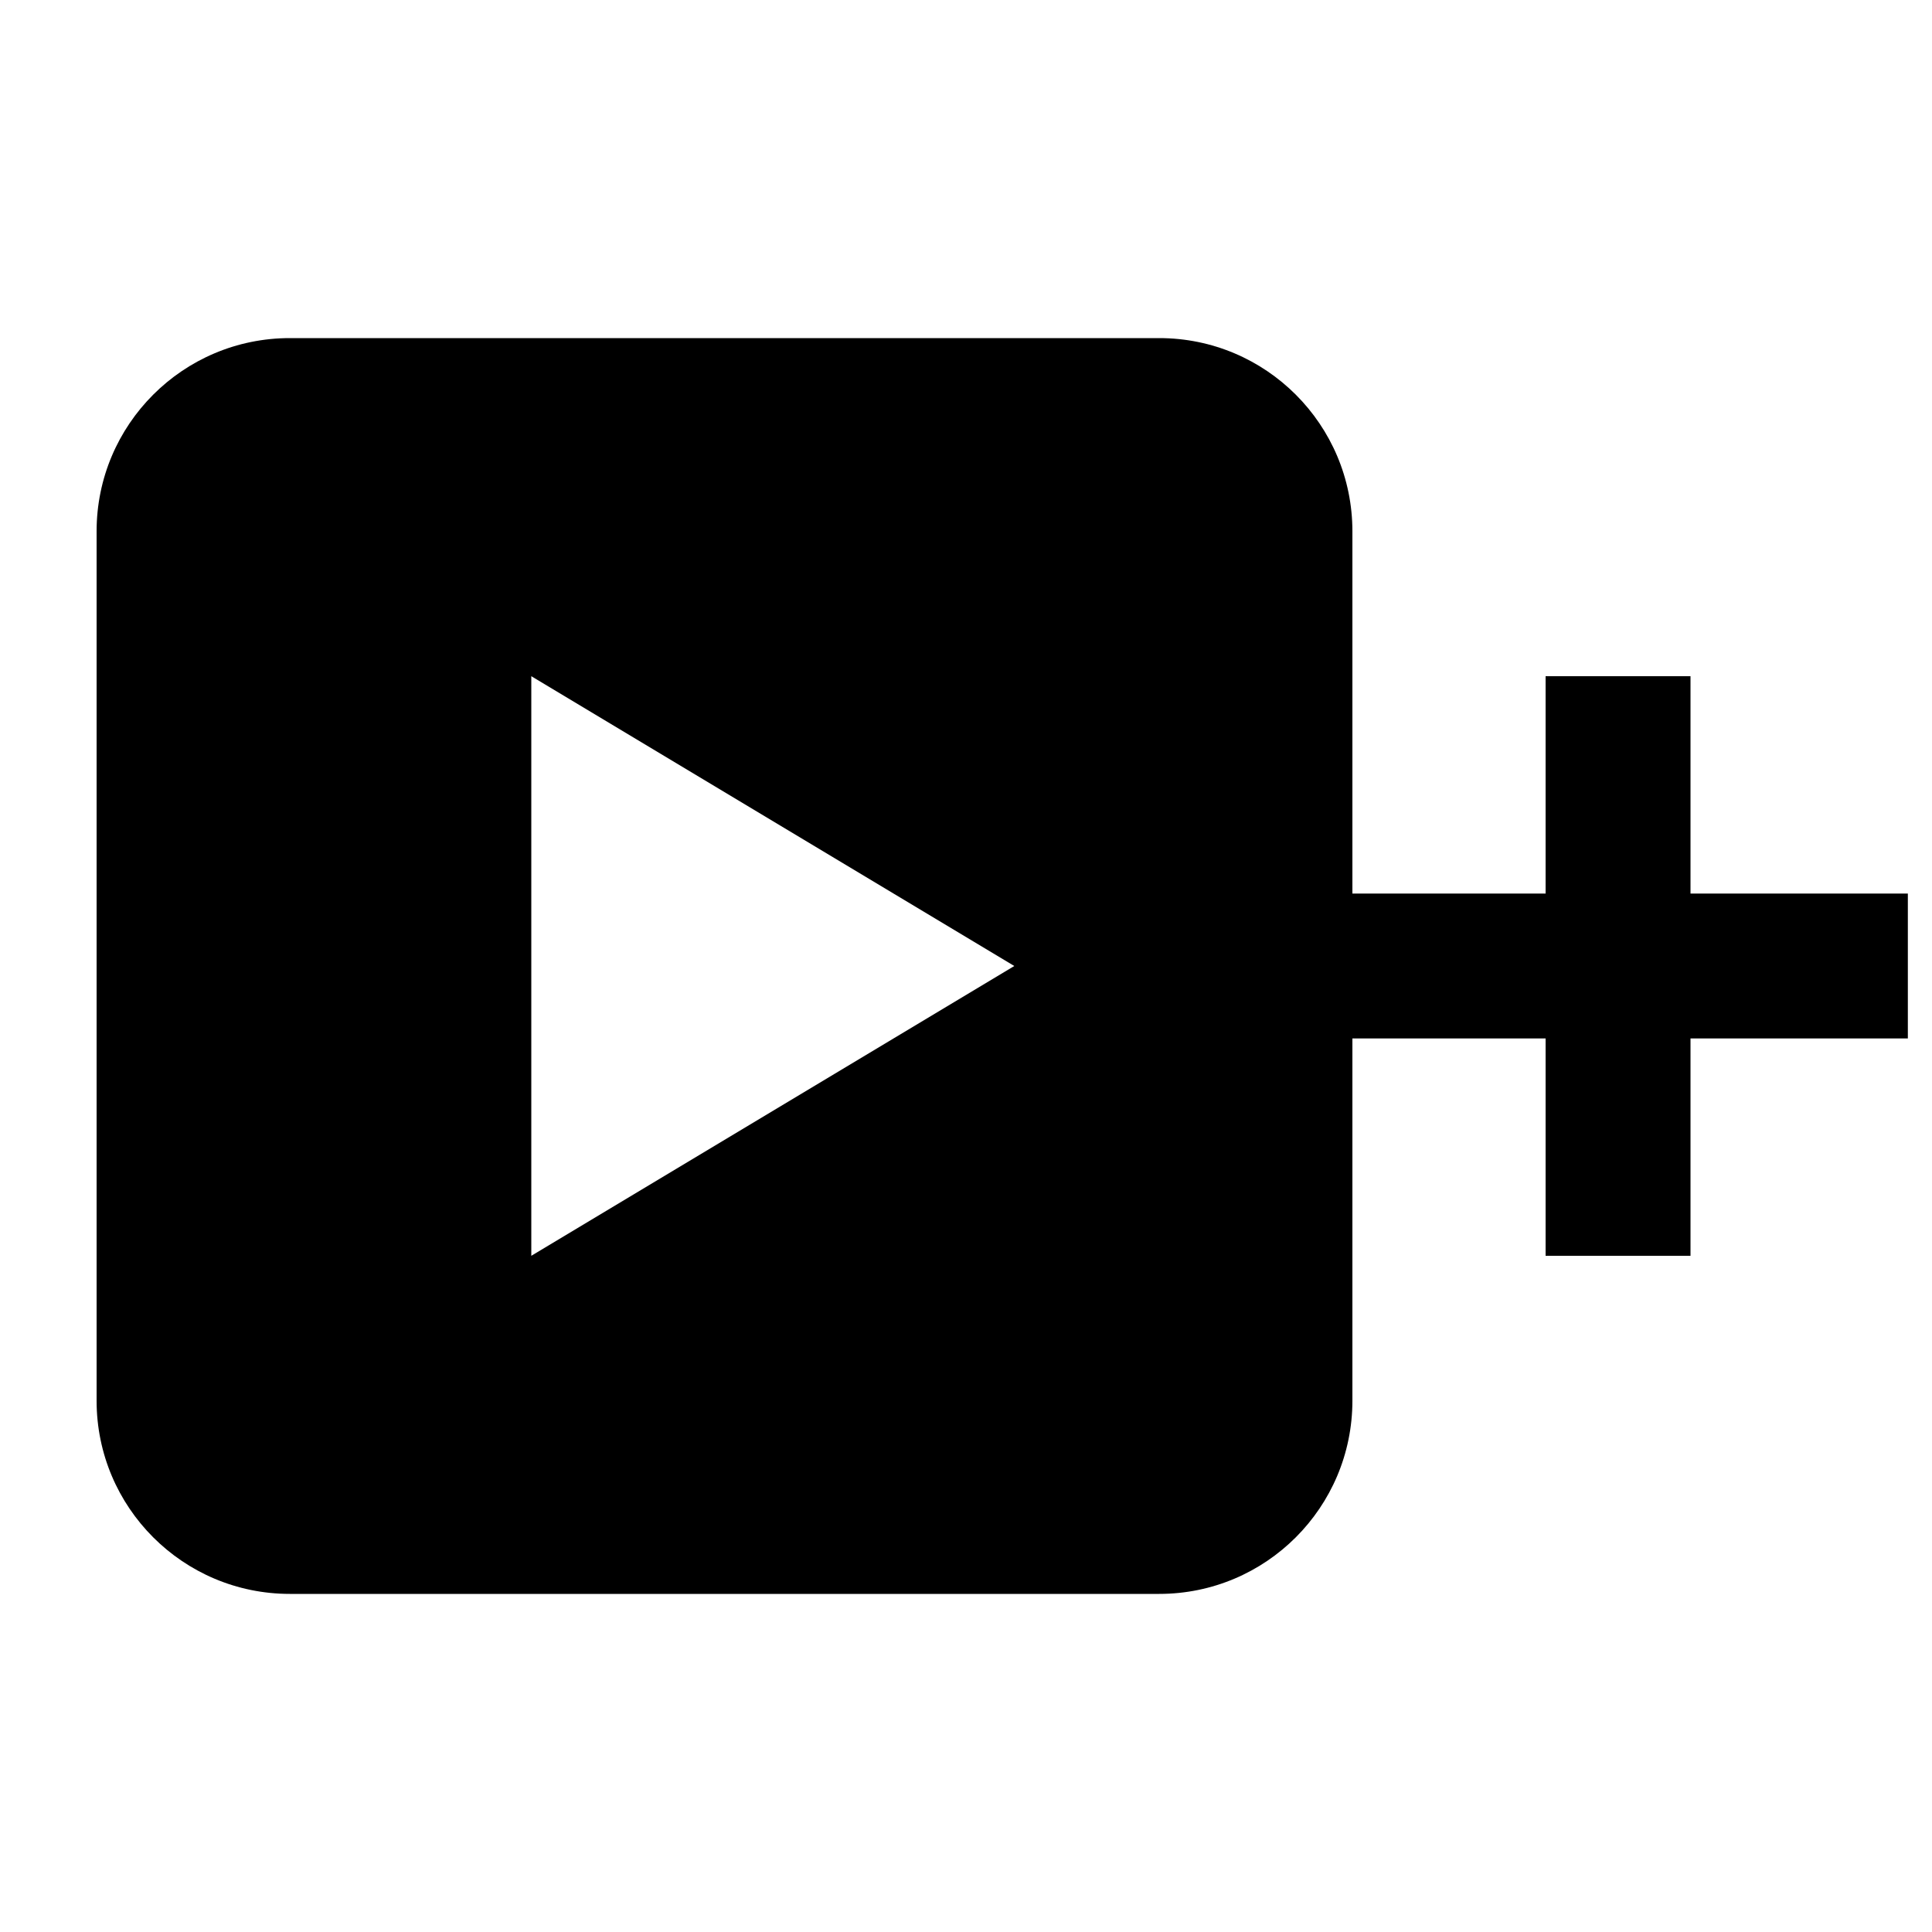
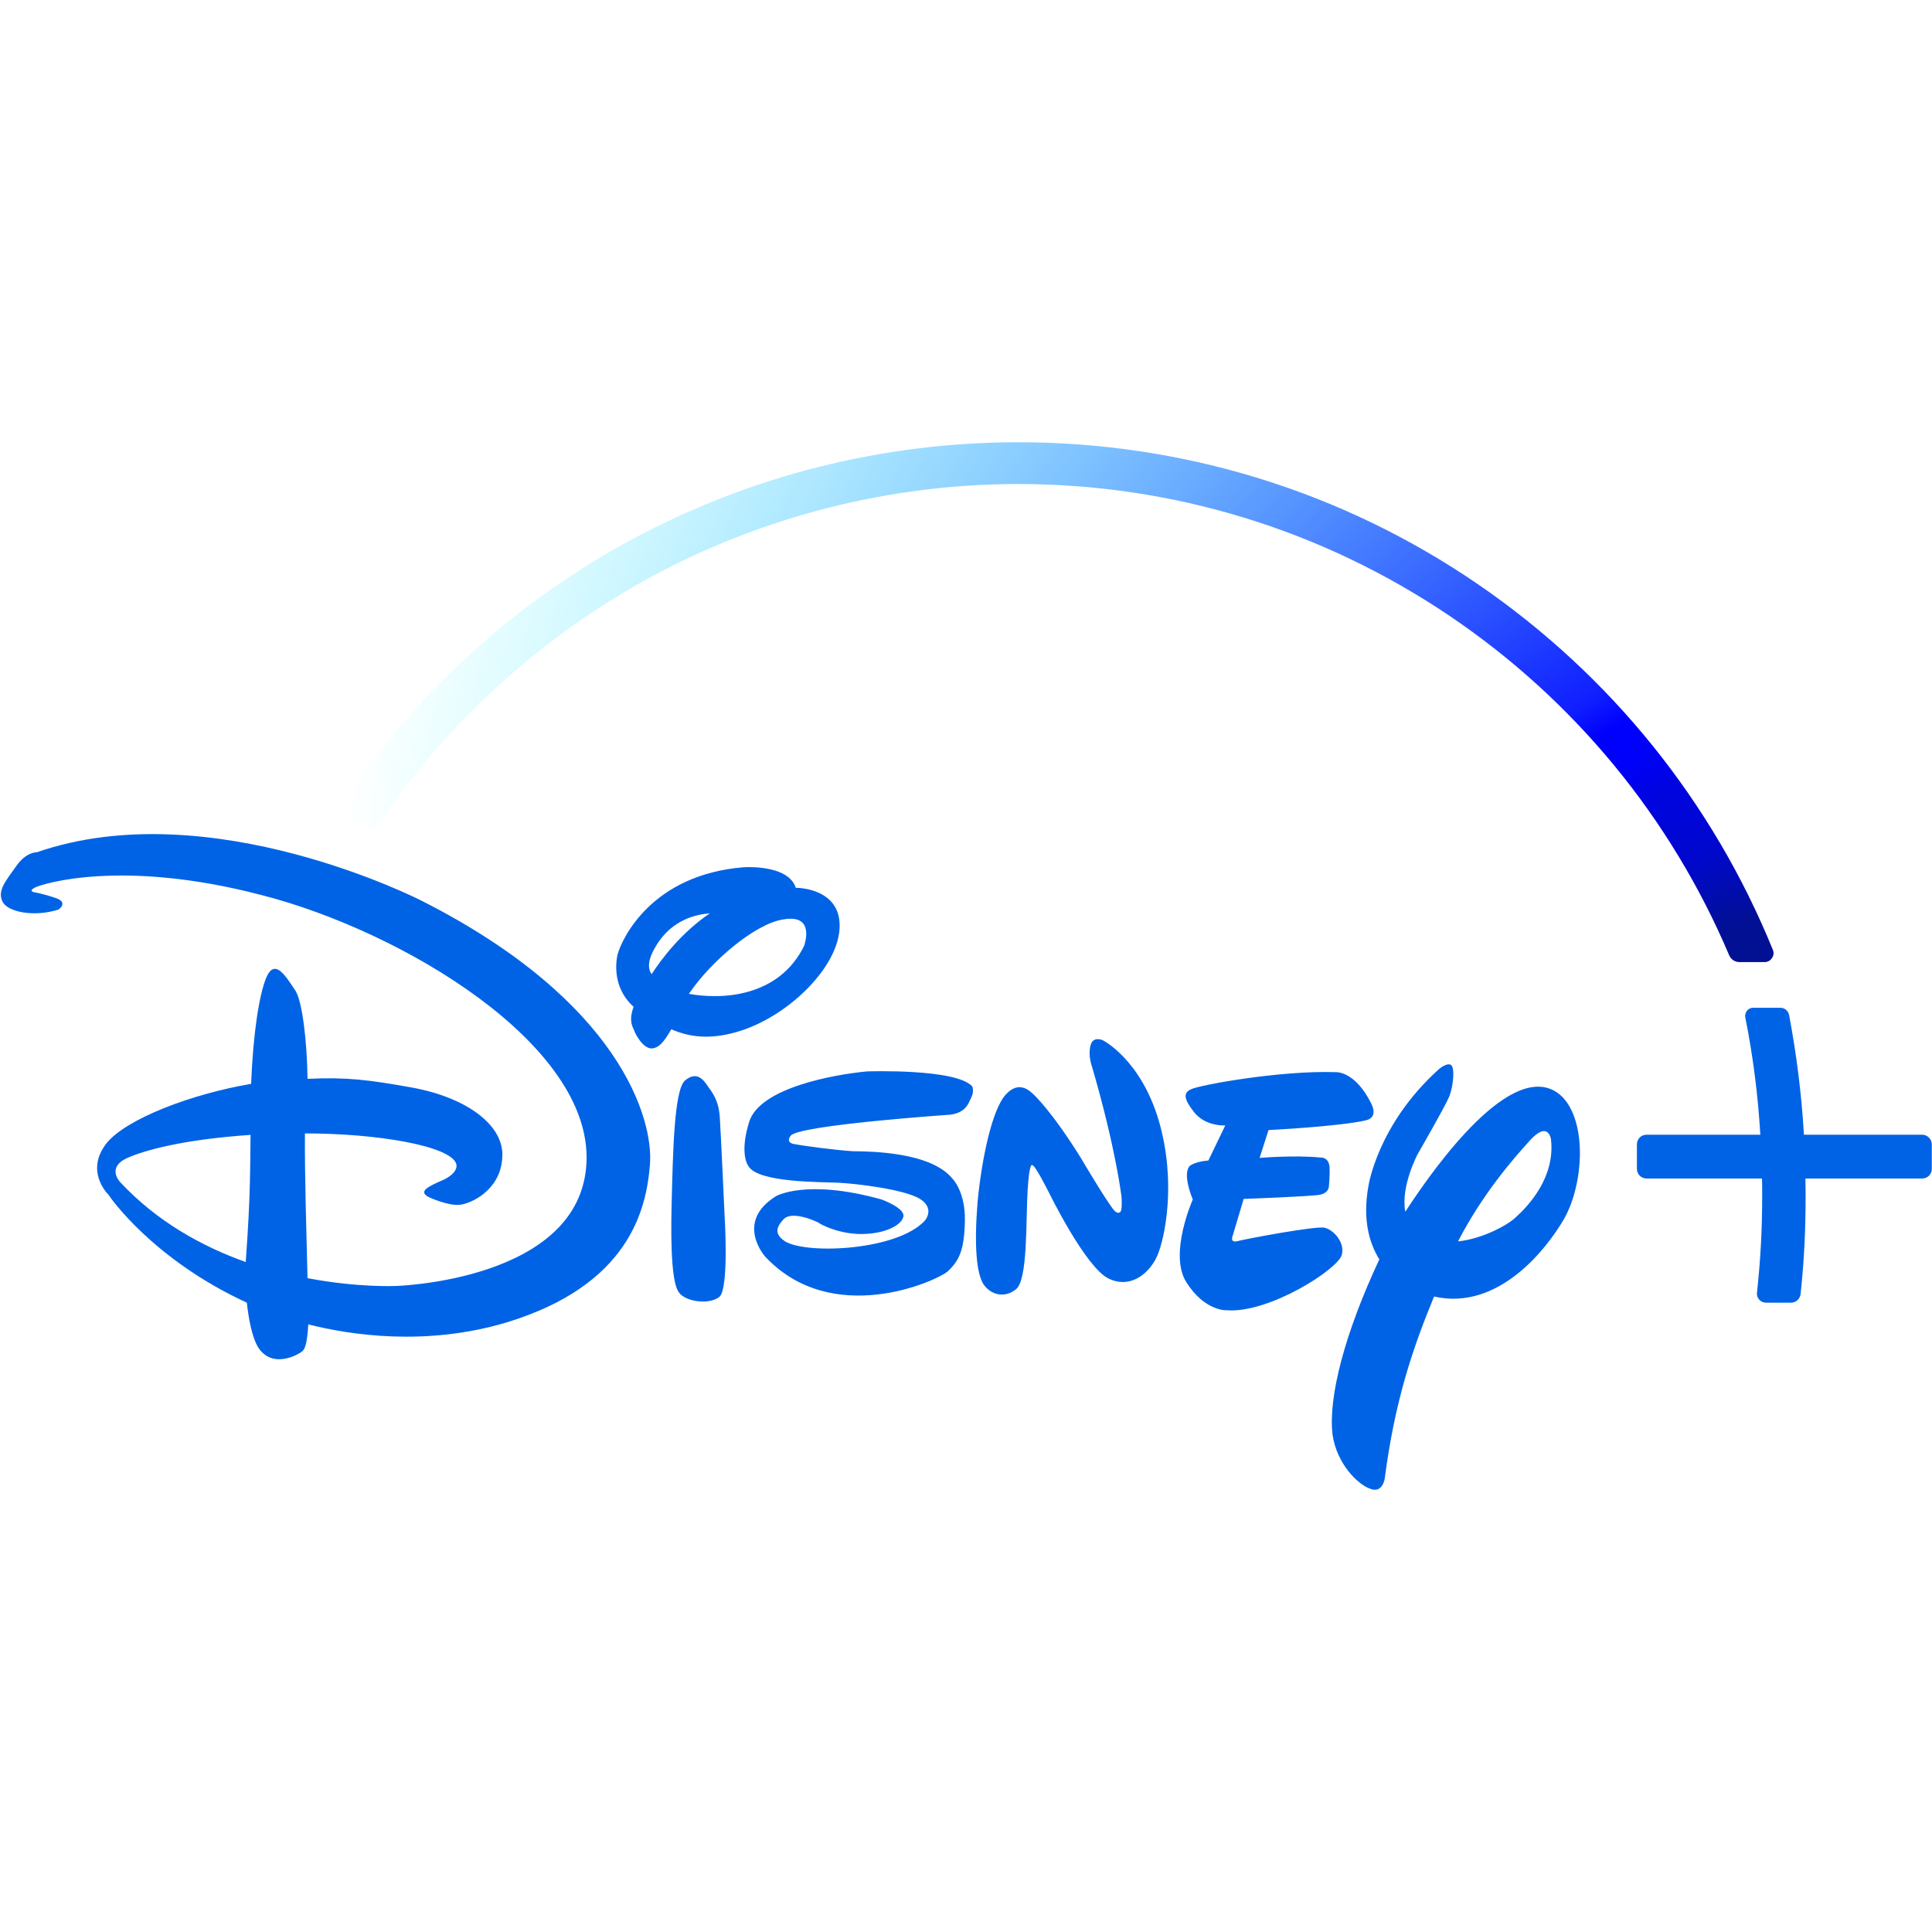
- <svg xmlns="http://www.w3.org/2000/svg" fill="currentColor" viewBox="0 0 24 24">
-   <path d="M3.6 4.2h10.8a2.4 2.4 0 0 1 2.4 2.4v10.8a2.4 2.4 0 0 1-2.4 2.4H3.6a2.4 2.4 0 0 1-2.4-2.4V6.6a2.4 2.4 0 0 1 2.4-2.4Zm3 4.2v7.2l6-3.6-6-3.6ZM19.2 8.4h1.8v2.7h2.7v1.8h-2.7v2.7h-1.8v-2.7h-2.7v-1.8h2.7V8.4Z" />
+ <svg xmlns="http://www.w3.org/2000/svg" width="1024" height="1024" viewBox="0 0 1024 1024" version="1.1">
+   <g transform="translate(0 234.1134) scale(0.98367)">
+     <g id="Layer_1">
+       <g id="group">
+         <g id="group-1">
+           <g id="group-2">
+             <path id="Path" d="M735.8 365.7 C721.4 369 683.5 370.9 683.5 370.9 L678.7 385.9 C678.7 385.9 697.6 384.3 711.4 385.7 711.4 385.7 715.9 385.2 716.4 390.8 716.6 396 716 401.6 716 401.6 716 401.6 715.7 405 710.9 405.8 705.7 406.7 670.1 408 670.1 408 L664.3 427.5 C664.3 427.5 662.2 432 667 430.7 671.5 429.5 708.8 422.5 713.7 423.5 718.9 424.8 724.7 431.7 723 438.1 721 445.9 683.8 469.7 661.1 468 661.1 468 649.2 468.8 639.1 452.7 629.7 437.4 642.7 408.3 642.7 408.3 642.7 408.3 636.8 394.7 641.1 390.2 641.1 390.2 643.7 387.9 651.1 387.3 L660.2 368.4 C660.2 368.4 649.8 369.1 643.6 361.5 637.8 354.2 637.4 350.9 641.8 348.9 646.5 346.6 689.8 338.7 719.6 339.7 719.6 339.7 730 338.7 738.9 356.7 738.8 356.7 743.2 364 735.8 365.7 Z M623.7 438.3 C619.9 447.3 609.8 456.9 597.3 450.9 584.9 444.9 565.2 404.6 565.2 404.6 565.2 404.6 557.7 389.6 556.3 389.9 556.3 389.9 554.7 387 553.7 403.4 552.7 419.8 553.9 451.7 547.4 456.7 541.2 461.7 533.7 459.7 529.8 453.8 526.3 448 524.8 434.2 526.7 410 529 385.8 534.6 360 541.8 351.9 549 343.9 554.8 349.7 557 351.8 557 351.8 566.6 360.5 582.5 386.1 L585.3 390.8 C585.3 390.8 599.7 415 601.2 414.9 601.2 414.9 602.4 416 603.4 415.2 604.9 414.8 604.3 407 604.3 407 604.3 407 601.3 380.7 588.2 336.1 588.2 336.1 586.2 330.5 587.6 325.3 588.9 320 594.2 322.5 594.2 322.5 594.2 322.5 614.6 332.7 624.4 365.9 634.1 399.4 627.5 429.3 623.7 438.3 Z M523.5 353 C521.8 356.4 520.8 361.3 512.2 362.6 512.2 362.6 429.9 368.2 426 374 426 374 423.1 377.4 427.6 378.4 432.1 379.3 450.7 381.8 459.7 382.3 469.3 382.4 501.7 382.7 513.3 397.2 513.3 397.2 520.2 404.1 519.9 419.7 519.6 435.7 516.8 441.3 510.6 447.1 504.1 452.5 448.3 477.5 412.3 439.1 412.3 439.1 395.7 420.6 418 406.6 418 406.6 434.1 396.9 475 408.3 475 408.3 487.4 412.8 486.8 417.3 486.1 422.1 476.6 427.2 462.8 426.9 449.4 426.5 439.6 420.1 441.5 421.1 443.3 421.8 427.1 413.3 422.1 419.1 417.1 424.4 418.3 427.7 423.2 431 435.7 438.1 484 435.6 498.4 419.6 498.4 419.6 504.1 413.1 495.4 407.8 486.7 402.8 461.8 399.8 452.1 399.3 442.8 398.8 408.2 399.4 403.2 390.2 403.2 390.2 398.2 384 403.7 366.4 409.5 348 449.8 340.9 467.2 339.3 467.2 339.3 515.1 337.6 523.9 347.4 523.8 347.4 525 349.7 523.5 353 Z M387.5 460.9 C381.7 465.2 369.4 463.3 365.9 458.5 362.4 454.2 361.2 437.1 361.9 410.3 362.6 383.2 363.2 349.6 369 344.3 375.2 338.9 379 343.6 381.4 347.3 384 350.9 387.1 354.9 387.8 363.4 388.4 371.9 390.4 416.5 390.4 416.5 390.4 416.5 393 456.7 387.5 460.9 Z M400 317.1 C383.1 322.7 371.5 320.8 361.7 316.6 357.4 324.1 354.9 326.4 351.6 326.9 346.8 327.4 342.5 319.7 341.7 317.2 340.9 315.3 338.6 312.1 341.4 304.5 331.8 295.9 331.1 284.3 332.7 276.5 335.1 267.5 351.3 233.3 400.6 229.3 400.6 229.3 424.7 227.5 428.8 240.4 L429.5 240.4 C429.5 240.4 452.9 240.5 452.4 261.3 452.1 282.2 426.4 308.2 400 317.1 Z M354 270.8 C349 278.8 348.8 283.6 351.1 286.9 356.8 278.2 367.2 264.5 382.5 254.1 370.7 255.1 360.8 260.2 354 270.8 Z M422.1 257.4 C406.6 259.7 382.6 280.5 371.2 297.5 388.7 300.7 419.6 299.5 433.3 271.6 433.2 271.6 439.8 254.3 422.1 257.4 Z M842.9 418.5 C833.6 434.7 807.5 468.5 772.7 460.6 761.2 488.5 751.6 516.6 746.1 558.8 746.1 558.8 744.9 567 738.1 564.1 731.4 561.7 720.2 550.5 718 535 715.6 514.6 724.7 480.1 743.2 440.6 737.8 431.8 734.1 419.2 737.3 401.3 737.3 401.3 742 368.1 775.3 338.1 775.3 338.1 779.3 334.6 781.6 335.7 784.2 336.8 783 347.6 780.9 352.8 778.8 358 763.9 383.8 763.9 383.8 763.9 383.8 754.6 401.2 757.2 414.9 774.7 388 814.5 333.7 839.2 350.8 847.5 356.7 851.3 369.6 851.3 383.5 851.2 395.8 848.3 408.8 842.9 418.5 Z M835.7 375.9 C835.7 375.9 834.3 365.2 823.9 377 814.9 386.9 798.7 405.6 785.6 430.9 799.3 429.4 812.5 421.9 816.5 418.1 823 412.3 838.1 396.7 835.7 375.9 Z M350.2 389.5 C348.3 413.7 339 454.4 273.1 474.5 229.6 487.6 188.5 481.3 166.1 475.6 165.6 484.5 164.6 488.3 163.2 489.8 161.3 491.7 147.1 499.9 139.3 488.3 135.8 482.8 134 472.8 133 463.9 82.6 440.7 59.4 407.3 58.5 405.8 57.4 404.7 45.9 392.7 57.4 378 68.2 364.7 103.5 351.4 135.3 346 136.4 318.8 139.6 298.3 143.4 288.9 148 278 153.8 287.8 158.8 295.2 163 300.7 165.5 324.4 165.7 343.3 186.5 342.3 198.8 343.8 222 348 252.2 353.5 272.4 368.9 270.6 386.4 269.3 403.6 253.5 410.7 247.5 411.2 241.2 411.7 231.4 407.2 231.4 407.2 224.7 404 230.9 401.2 239 397.7 247.8 393.4 245.8 389 245.8 389 242.5 379.4 203.3 372.7 164.3 372.7 164.1 394.2 165.2 429.9 165.7 450.7 193 455.9 213.4 454.9 213.4 454.9 213.4 454.9 313 452.1 316 388.5 319.1 324.8 216.7 263.7 141 244.3 65.4 224.5 22.6 238.3 18.9 240.2 14.9 242.2 18.6 242.8 18.6 242.8 18.6 242.8 22.7 243.4 29.8 245.8 37.3 248.2 31.5 252.1 31.5 252.1 18.6 256.2 4.1 253.6 1.3 247.7 -1.5 241.8 3.2 236.5 8.6 228.9 14 220.9 19.9 221.2 19.9 221.2 113.4 188.8 227.3 247.4 227.3 247.4 334 301.5 352.2 364.9 350.2 389.5 Z M68 386.2 C57.4 391.4 64.7 398.9 64.7 398.9 84.6 420.3 109.1 433.7 132.4 442 135.1 405.1 134.7 392.1 135 373.5 98.6 376 77.6 381.8 68 386.2 Z" fill="#0063e5" fill-opacity="1" stroke="none" />
+           </g>
+         </g>
+         <g id="group-3">
+           <g id="group-4">
+             <g id="group-5">
+               <path id="Path-1" d="M1040.9 378.6 L1040.9 391.8 C1040.9 394.7 1038.6 397 1035.7 397 L972.8 397 C972.8 400.3 972.9 403.2 972.9 405.9 972.9 425.4 972.1 441.3 970.2 459.2 969.9 461.9 967.7 463.9 965.1 463.9 L951.5 463.9 C950.1 463.9 948.8 463.3 947.9 462.3 947 461.3 946.5 459.9 946.7 458.5 948.6 440.7 949.5 425 949.5 405.9 949.5 403.1 949.5 400.2 949.4 397 L887.2 397 C884.3 397 882 394.7 882 391.8 L882 378.6 C882 375.7 884.3 373.4 887.2 373.4 L948.5 373.4 C947.2 351.9 944.6 331.2 940.4 310.2 940.2 308.9 940.5 307.6 941.3 306.6 942.1 305.6 943.3 305 944.6 305 L959.3 305 C961.6 305 963.5 306.6 964 308.9 968.1 330.6 970.7 351.7 972 373.4 L1035.7 373.4 C1038.5 373.4 1040.9 375.8 1040.9 378.6 Z" fill="#0063e5" fill-opacity="1" stroke="none" />
+             </g>
+           </g>
+         </g>
+         <g id="group-6">
+           <g id="group-7">
+             <path id="Path-2" d="M200.2 204.3 L200.1 204.3 M199.4 204.4 C199.1 204.4 198.8 204.3 198.5 204.3 198.8 204.4 199.1 204.4 199.4 204.4 L199.7 204.4 C199.6 204.4 199.5 204.4 199.4 204.4 Z M199.4 204.4 C199.1 204.4 198.8 204.3 198.5 204.3 198.8 204.4 199.1 204.4 199.4 204.4 L199.7 204.4 C199.6 204.4 199.5 204.4 199.4 204.4 Z" fill="none" stroke="none" />
+             <defs>
+               <radialGradient id="radial-gradient" gradientUnits="userSpaceOnUse" cx="942.524" cy="279.896" r="760.124" fx="942.524" fy="279.896">
+                 <stop offset="0.007" stop-color="#021192" stop-opacity="1" />
+                 <stop offset="0.03" stop-color="#021096" stop-opacity="1" />
+                 <stop offset="0.057" stop-color="#010cb4" stop-opacity="1" />
+                 <stop offset="0.084" stop-color="#0008ce" stop-opacity="1" />
+                 <stop offset="0.111" stop-color="#0006d7" stop-opacity="1" />
+                 <stop offset="0.138" stop-color="#0004e1" stop-opacity="1" />
+                 <stop offset="0.165" stop-color="#0001fa" stop-opacity="1" />
+                 <stop offset="0.191" stop-color="#0000fe" stop-opacity="1" />
+                 <stop offset="0.216" stop-color="#0f1eff" stop-opacity="1" />
+                 <stop offset="1" stop-color="#00ffff" stop-opacity="0" />
+               </radialGradient>
+             </defs>
+             <path id="Path-3" d="M955.3 273.9 C922.8 194 867.9 125.9 796.5 76.9 723.4 26.8 637.7 0.3 548.7 0.3 401.5 0.3 264.9 73.4 183.4 195.9 182.5 197.2 182.3 198.9 182.8 200.4 183.3 202 184.5 203.1 186 203.6 L197.4 207.5 C198.1 207.7 198.8 207.8 199.4 207.8 201.5 207.8 203.5 206.7 204.7 205 242.1 150 292.7 104.3 351.1 72.7 411.4 40.1 479.7 22.8 548.6 22.8 631.9 22.8 712.2 47.4 781 93.8 848.1 139.1 900.2 202.4 931.7 276.7 932.6 278.9 934.8 280.4 937.2 280.4 L950.8 280.4 C952.4 280.4 953.9 279.6 954.7 278.3 955.7 277 955.9 275.4 955.3 273.9 Z M199.4 204.4 C199.1 204.4 198.8 204.3 198.5 204.2 198.8 204.3 199.1 204.4 199.4 204.4 L199.6 204.4 C199.6 204.4 199.5 204.4 199.4 204.4 Z M934.4 278.6 C934.7 278.8 935 279 935.3 279.1 935 278.9 934.7 278.8 934.4 278.6 Z" fill-opacity="1" fill="url(#radial-gradient)" stroke="none" />
+           </g>
+         </g>
+       </g>
+     </g>
+   </g>
</svg>
